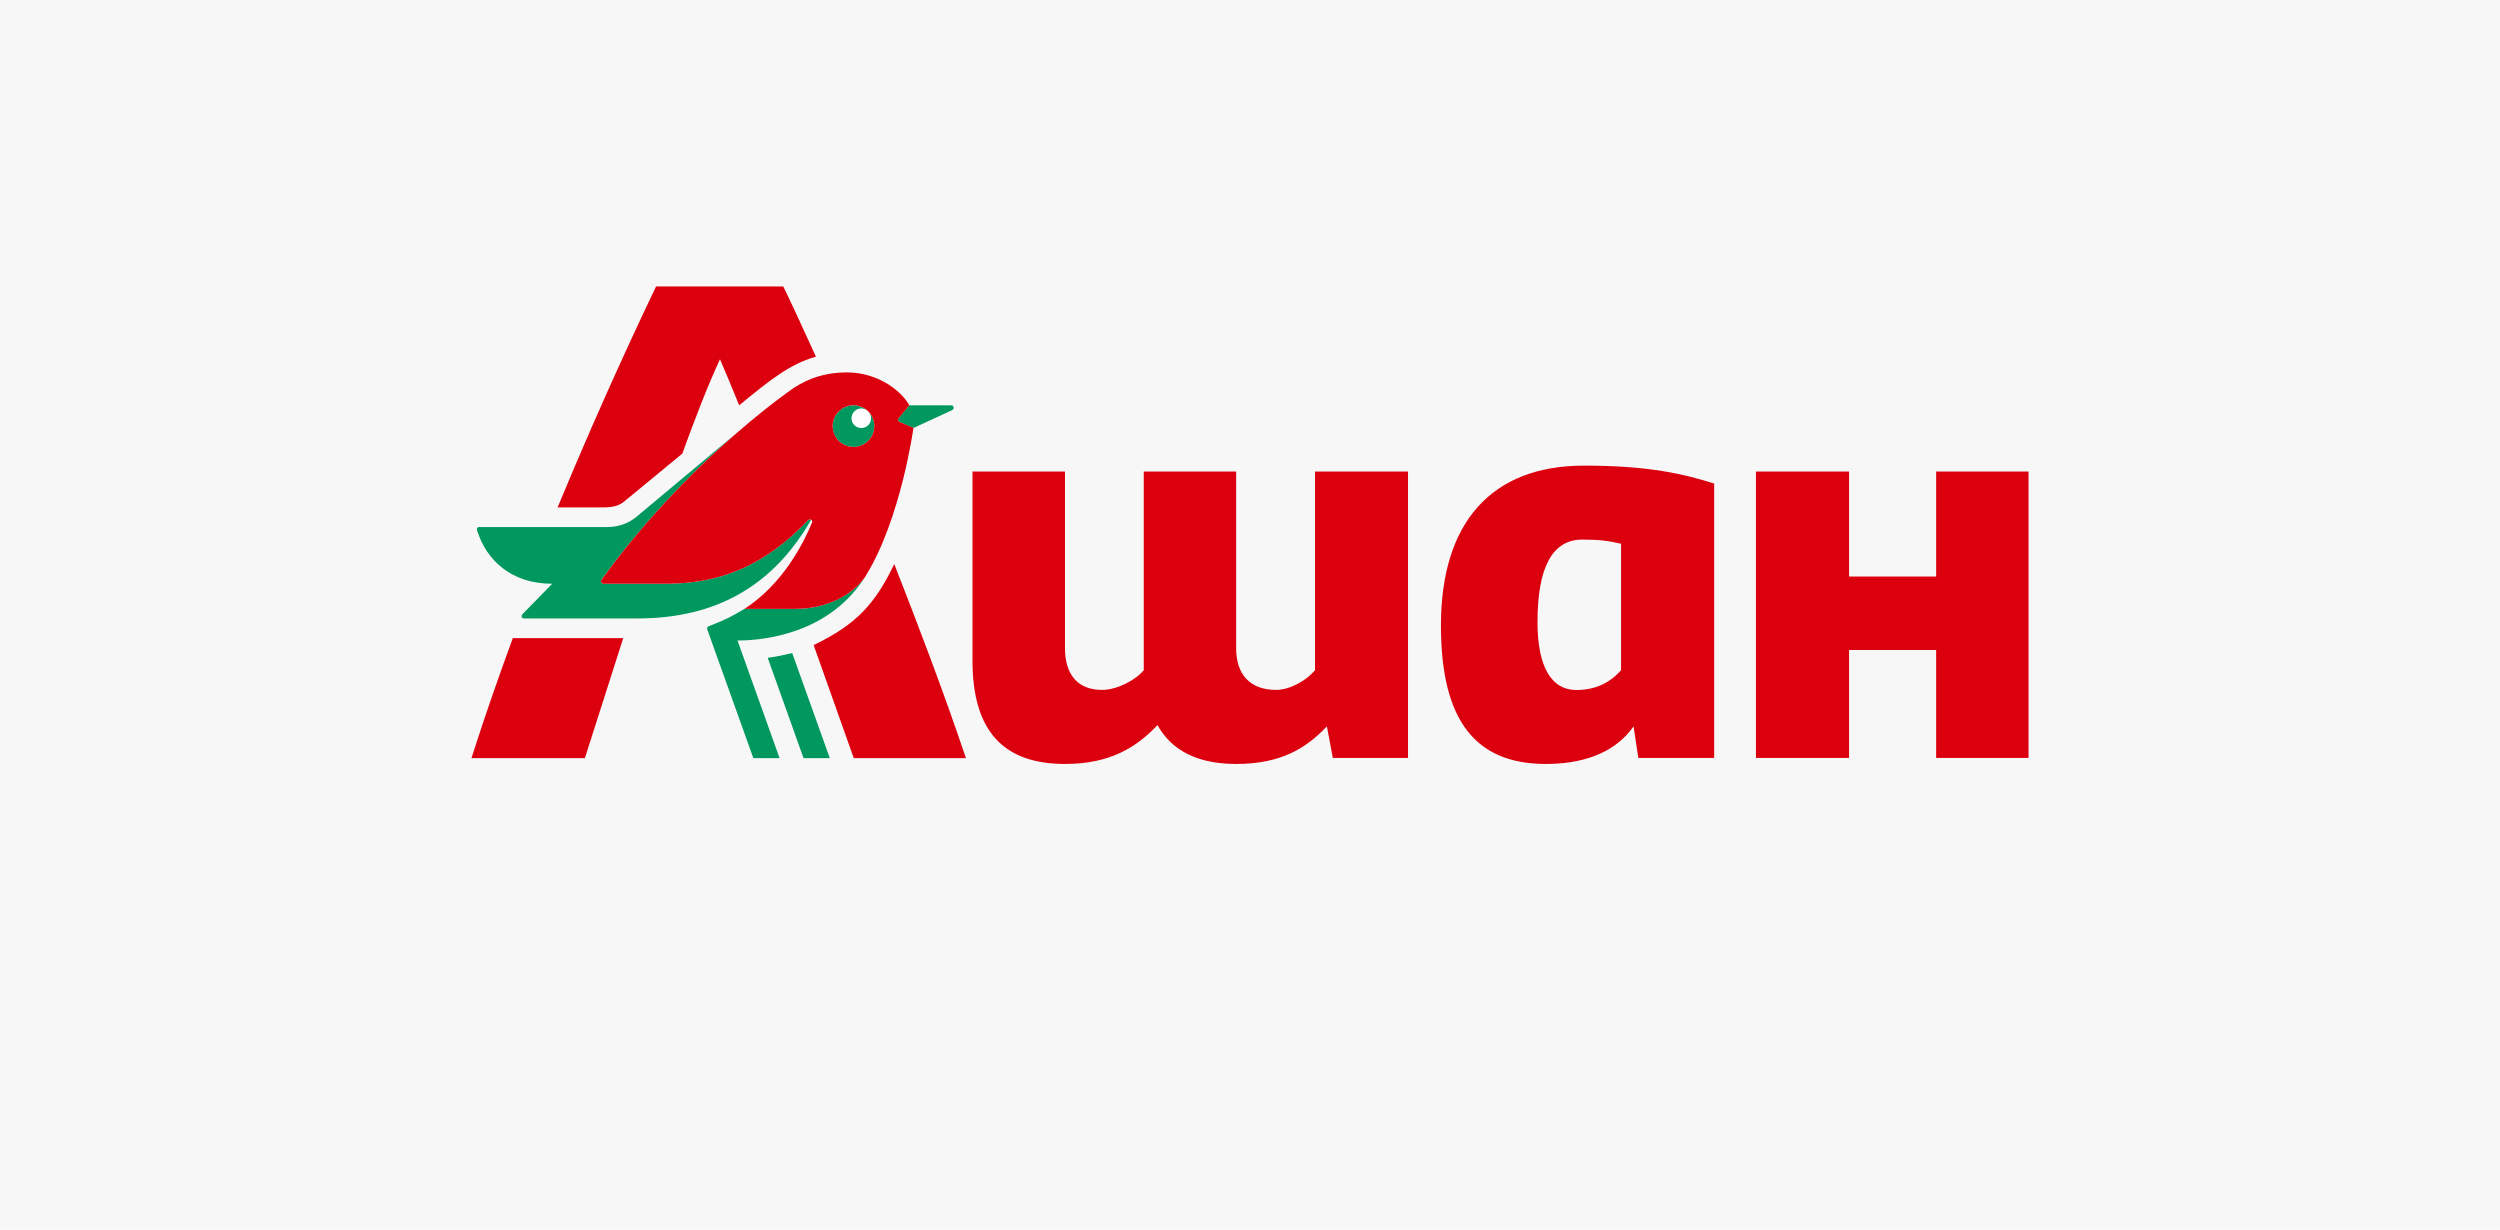
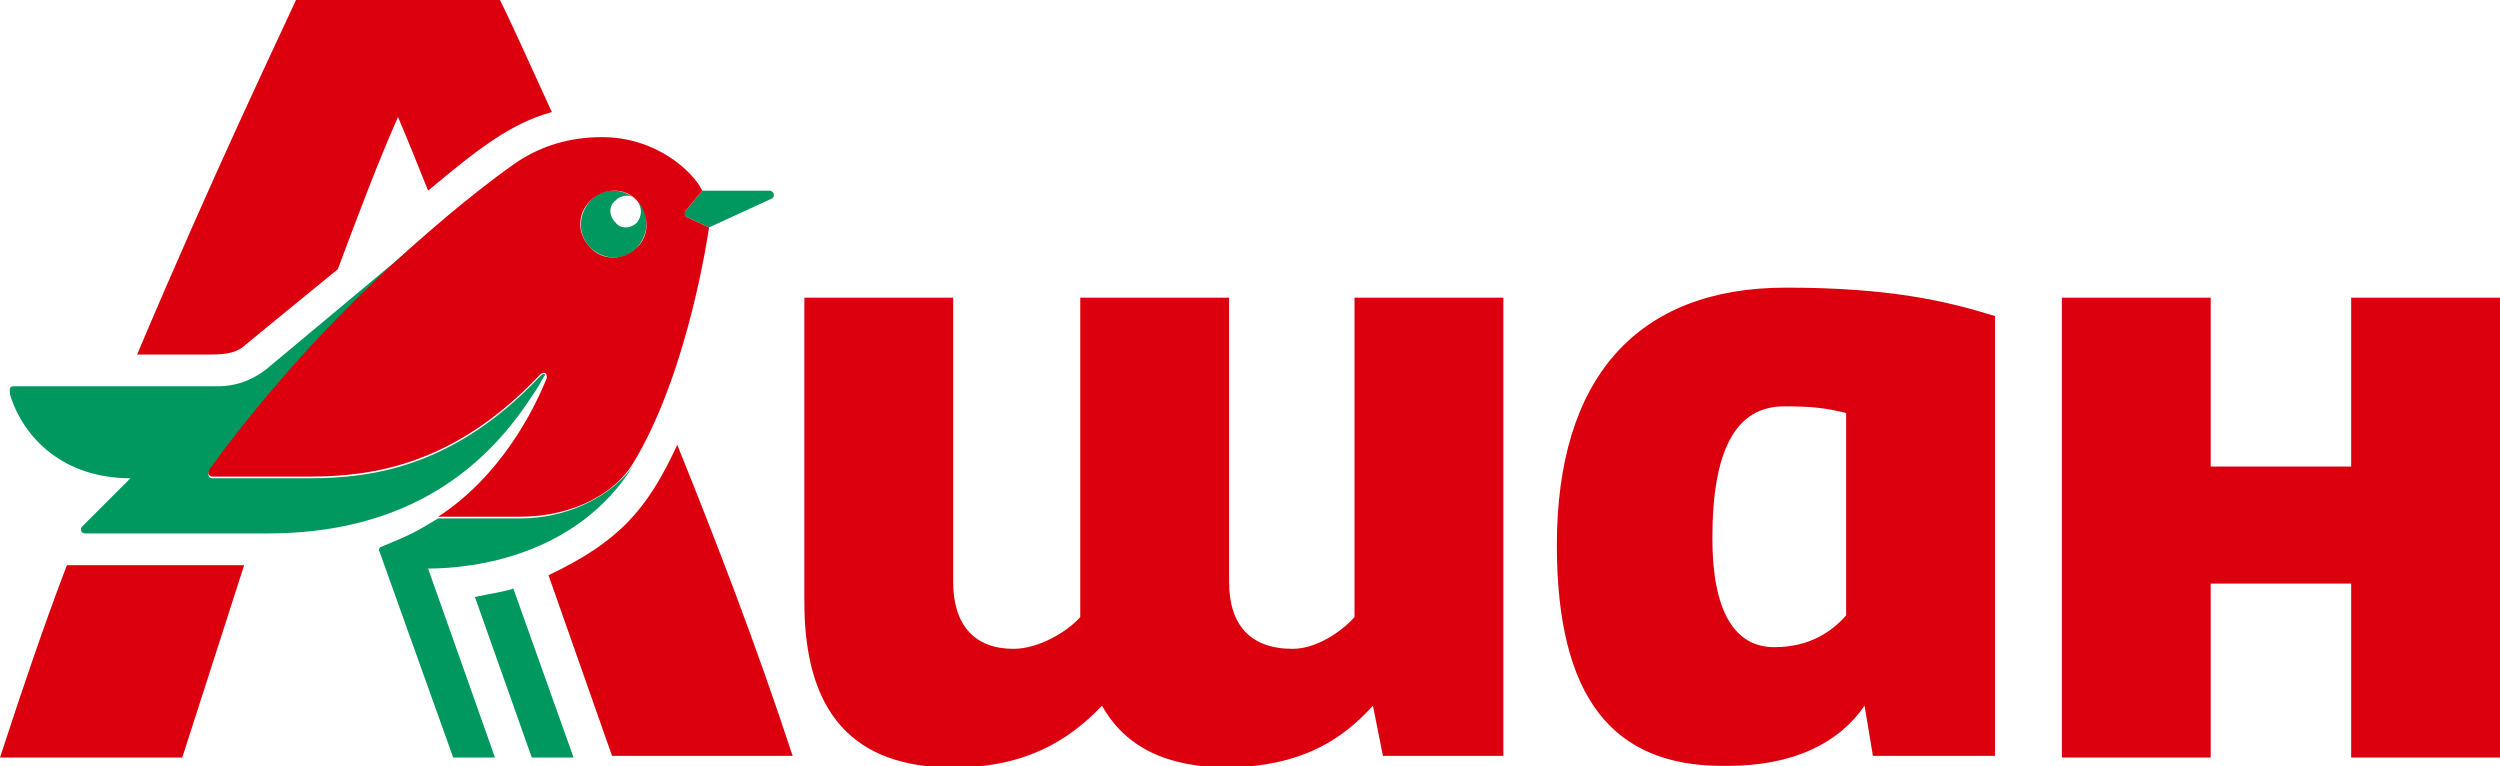
- <svg xmlns="http://www.w3.org/2000/svg" xml:space="preserve" width="240px" height="118px" version="1.1" style="shape-rendering:geometricPrecision; text-rendering:geometricPrecision; image-rendering:optimizeQuality; fill-rule:evenodd; clip-rule:evenodd" viewBox="0 0 240 118">
-   <defs>
-     <style type="text/css">
-    
-     .fil0 {fill:#f7f7f7}
-     .fil1 {fill:#FEFEFE;fill-rule:nonzero}
-     .fil2 {fill:#00985F;fill-rule:nonzero}
-     .fil3 {fill:#DC000F;fill-rule:nonzero}
-    
-   </style>
-   </defs>
+ <svg xmlns="http://www.w3.org/2000/svg" version="1.1" id="Layer_1" x="0px" y="0px" viewBox="0 0 149.5 45.8" style="enable-background:new 0 0 149.5 45.8;" xml:space="preserve">
+   <style type="text/css">
+ 	.st0{fill:#FEFEFE;}
+ 	.st1{fill:#00985F;}
+ 	.st2{fill:#DC000F;}
+ </style>
  <g id="Слой_x0020_1">
    <g id="_2853363558880">
-       <rect class="fil0" width="240" height="118.04" />
      <g>
-         <path class="fil1" d="M82.02 39.49c-0.37,0.37 -0.37,0.96 0,1.33 0.37,0.37 0.96,0.37 1.33,0 0.36,-0.37 0.36,-0.96 0,-1.33 -0.37,-0.37 -0.96,-0.37 -1.33,0z" />
-         <path class="fil2" d="M91.3 38.91l-4.02 0 -0.97 1.2c-0.17,0.17 -0.11,0.34 0.06,0.4l1.32 0.58 3.72 -1.72c0.23,-0.12 0.17,-0.46 -0.11,-0.46zm-14.9 19.54l-4.93 0c-1.27,0.75 -1.67,0.98 -3.44,1.67 -0.13,0.04 -0.17,0.17 -0.12,0.34l4.41 12.32 2.52 0 -4.04 -11.29c2.62,0 8.9,-0.7 12.3,-6.19 -1.02,1.59 -3.49,3.15 -6.7,3.15zm6.95 -17.63c-0.37,0.36 -0.96,0.36 -1.33,0 -0.37,-0.37 -0.37,-0.96 0,-1.33 0.37,-0.37 0.96,-0.37 1.33,0 -0.78,-0.78 -2.05,-0.78 -2.83,0 -0.78,0.78 -0.78,2.05 0,2.83 0.78,0.78 2.05,0.78 2.83,0 0.78,-0.78 0.78,-2.05 0,-2.83 0.36,0.37 0.36,0.96 0,1.33zm-9.65 22.33l3.44 9.63 2.52 0 -3.61 -10.09c-0.69,0.17 -1.49,0.35 -2.35,0.46zm3.4 -12c0.27,-0.41 0.52,-0.83 0.77,-1.25 -0.12,-0.06 -0.21,-0.05 -0.33,0.07 -5.1,5.39 -10.03,6.07 -13.81,6.07l-5.79 0c-0.17,0 -0.32,-0.21 -0.2,-0.39 4.49,-6.19 9.46,-11.03 13.11,-14.19l-9.7 8.11c-0.75,0.63 -1.66,1.03 -2.92,1.03l-12.21 0c-0.35,0 -0.23,0.29 -0.17,0.46 0.85,2.63 3.15,4.98 7.16,4.98l-2.86 2.93c-0.12,0.11 -0.12,0.4 0.17,0.4l10.89 0c7.87,0 12.71,-3.42 15.89,-8.22z" />
-         <path class="fil3" d="M185.87 72.76l8.87 0 0 -27.49 -8.87 0 0 10.08 -8.36 0 0 -10.08 -8.94 0 0 27.49 8.94 0 0 -10.36 8.36 0 0 10.36zm-105.35 -30.44c-0.78,-0.78 -0.78,-2.05 0,-2.83 0.78,-0.78 2.05,-0.78 2.83,0 0.78,0.78 0.78,2.05 0,2.83 -0.78,0.78 -2.05,0.78 -2.83,0zm2.58 12.98c3.4,-5.49 4.59,-14.22 4.59,-14.22l-1.32 -0.57c-0.17,-0.06 -0.23,-0.23 -0.06,-0.4l0.98 -1.2c-0.64,-1.21 -2.81,-3.16 -6.02,-3.16 -1.91,0 -3.57,0.51 -5.07,1.49 0,0 -2.18,1.48 -5.35,4.22 -3.65,3.16 -8.62,8 -13.1,14.19 -0.13,0.18 0.02,0.39 0.19,0.39l5.79 0c3.78,0 8.71,-0.68 13.81,-6.07 0.12,-0.12 0.21,-0.13 0.33,-0.07 0.11,0.06 0.13,0.18 0.07,0.3 -0.8,1.95 -2.81,5.9 -6.47,8.25l4.92 0c3.22,0 5.69,-1.55 6.71,-3.15zm-4.99 6.63l3.85 10.85 10.77 0c-2.24,-6.65 -4.64,-12.9 -6.88,-18.63 -1.86,3.85 -3.63,5.79 -7.74,7.78zm-32.85 10.85l10.89 0 3.68 -11.52 -10.6 0c-1.26,3.44 -2.6,7.22 -3.97,11.52zm14.74 -24.7l5.5 -4.53c1.15,-3.15 2.36,-6.36 3.62,-9.06 0.63,1.44 1.21,2.87 1.84,4.42 3.02,-2.48 4.87,-3.96 7.37,-4.67 -1.54,-3.38 -2.62,-5.71 -3.14,-6.74l-12.21 0c-1.03,2.18 -4.92,10.26 -9.45,21.21l4.41 0c0.8,0 1.49,-0.12 2.06,-0.63zm67.38 21.65l0.57 3.03 7.22 0 0 -27.49 -8.93 0 0 19.07c-0.75,0.92 -2.35,1.89 -3.73,1.89 -2.46,0 -3.84,-1.43 -3.84,-4l0 -16.96 -8.87 0 0 19.07c-0.75,0.92 -2.52,1.89 -4.01,1.89 -2.29,0 -3.55,-1.43 -3.55,-4l0 -16.96 -8.88 0 0 18.16c0,6.64 2.87,9.91 8.88,9.91 4.35,0 6.87,-1.61 8.88,-3.73 1.37,2.47 3.89,3.73 7.55,3.73 4.36,0 6.76,-1.55 8.71,-3.61zm28.24 -5.39c-0.8,0.92 -2.12,1.9 -4.29,1.9 -2.41,0 -3.73,-2.24 -3.73,-6.53 0,-5.27 1.44,-7.91 4.3,-7.91 1.66,0 2.52,0.12 3.72,0.4l0 12.14zm-7.31 9l0.28 0c3.97,-0.04 6.71,-1.41 8.23,-3.61l0.46 3.03 7.28 0 0 -26.34c-2.92,-0.92 -6.25,-1.72 -12.49,-1.72 -8.88,0 -13.74,5.44 -13.74,15.35 0,9.24 3.4,13.25 9.98,13.29z" />
+         <path class="st0" d="M36.8,12c-0.4,0.4-0.4,1,0,1.3c0.4,0.4,1,0.4,1.3,0c0.4-0.4,0.4-1,0-1.3C37.7,11.6,37.1,11.6,36.8,12z" />
+         <path class="st1" d="M46,11.4h-4l-1,1.2c-0.2,0.2-0.1,0.3,0.1,0.4l1.3,0.6l3.7-1.7C46.4,11.8,46.3,11.4,46,11.4z M31.1,31h-4.9     c-1.3,0.8-1.7,1-3.4,1.7c-0.1,0-0.2,0.2-0.1,0.3l4.4,12.3h2.5l-4-11.3c2.6,0,8.9-0.7,12.3-6.2C36.8,29.4,34.3,31,31.1,31z      M38.1,13.3c-0.4,0.4-1,0.4-1.3,0c-0.4-0.4-0.4-1,0-1.3c0.4-0.4,1-0.4,1.3,0c-0.8-0.8-2.1-0.8-2.8,0s-0.8,2,0,2.8     c0.8,0.8,2.1,0.8,2.8,0s0.8-2,0-2.8C38.4,12.4,38.4,12.9,38.1,13.3z M28.4,35.7l3.4,9.6h2.5l-3.6-10.1     C30.1,35.4,29.3,35.5,28.4,35.7z M31.8,23.7c0.3-0.4,0.5-0.8,0.8-1.3c-0.1-0.1-0.2,0-0.3,0.1c-5.1,5.4-10,6.1-13.8,6.1h-5.8     c-0.2,0-0.3-0.2-0.2-0.4C17,22,21.9,17.1,25.6,14l-9.7,8.1c-0.8,0.6-1.7,1-2.9,1H0.8c-0.3,0-0.2,0.3-0.2,0.5c0.8,2.6,3.2,5,7.2,5     l-2.9,2.9c-0.1,0.1-0.1,0.4,0.2,0.4h10.9C23.8,31.9,28.7,28.5,31.8,23.7z" />
+         <path class="st2" d="M140.6,45.3h8.9V17.8h-8.9v10.1h-8.4V17.8h-8.9v27.5h8.9V34.9h8.4V45.3z M35.3,14.8c-0.8-0.8-0.8-2,0-2.8     c0.8-0.8,2.1-0.8,2.8,0s0.8,2,0,2.8C37.3,15.6,36,15.6,35.3,14.8z M37.8,27.8c3.4-5.5,4.6-14.2,4.6-14.2L41.1,13     c-0.2-0.1-0.2-0.2-0.1-0.4l1-1.2c-0.6-1.2-2.8-3.2-6-3.2c-1.9,0-3.6,0.5-5.1,1.5c0,0-2.2,1.5-5.3,4.2c-3.7,3.2-8.6,8-13.1,14.2     c-0.1,0.2,0,0.4,0.2,0.4h5.8c3.8,0,8.7-0.7,13.8-6.1c0.1-0.1,0.2-0.1,0.3-0.1c0.1,0.1,0.1,0.2,0.1,0.3c-0.8,2-2.8,5.9-6.5,8.3     h4.9C34.4,30.9,36.8,29.4,37.8,27.8L37.8,27.8z M32.8,34.4l3.8,10.8h10.8c-2.2-6.7-4.6-12.9-6.9-18.6     C38.7,30.5,37,32.4,32.8,34.4z M0,45.3h10.9l3.7-11.5H4C2.7,37.2,1.4,41,0,45.3z M14.7,20.6l5.5-4.5c1.2-3.2,2.4-6.4,3.6-9.1     c0.6,1.4,1.2,2.9,1.8,4.4c3-2.5,4.9-4,7.4-4.7C31.5,3.4,30.4,1,29.9,0H17.7c-1,2.2-4.9,10.3-9.5,21.2h4.4     C13.5,21.2,14.2,21.1,14.7,20.6z M82.1,42.2l0.6,3h7.2V17.8H81v19.1c-0.8,0.9-2.3,1.9-3.7,1.9c-2.5,0-3.8-1.4-3.8-4v-17h-8.9     v19.1c-0.8,0.9-2.5,1.9-4,1.9c-2.3,0-3.6-1.4-3.6-4v-17h-8.9v18.2c0,6.6,2.9,9.9,8.9,9.9c4.3,0,6.9-1.6,8.9-3.7     c1.4,2.5,3.9,3.7,7.6,3.7C77.8,45.8,80.2,44.3,82.1,42.2z M110.4,36.8c-0.8,0.9-2.1,1.9-4.3,1.9c-2.4,0-3.7-2.2-3.7-6.5     c0-5.3,1.4-7.9,4.3-7.9c1.7,0,2.5,0.1,3.7,0.4L110.4,36.8L110.4,36.8z M103,45.8h0.3c4,0,6.7-1.4,8.2-3.6l0.5,3h7.3V18.9     c-2.9-0.9-6.3-1.7-12.5-1.7c-8.9,0-13.7,5.4-13.7,15.4C93.1,41.8,96.5,45.8,103,45.8L103,45.8z" />
      </g>
    </g>
  </g>
</svg>
